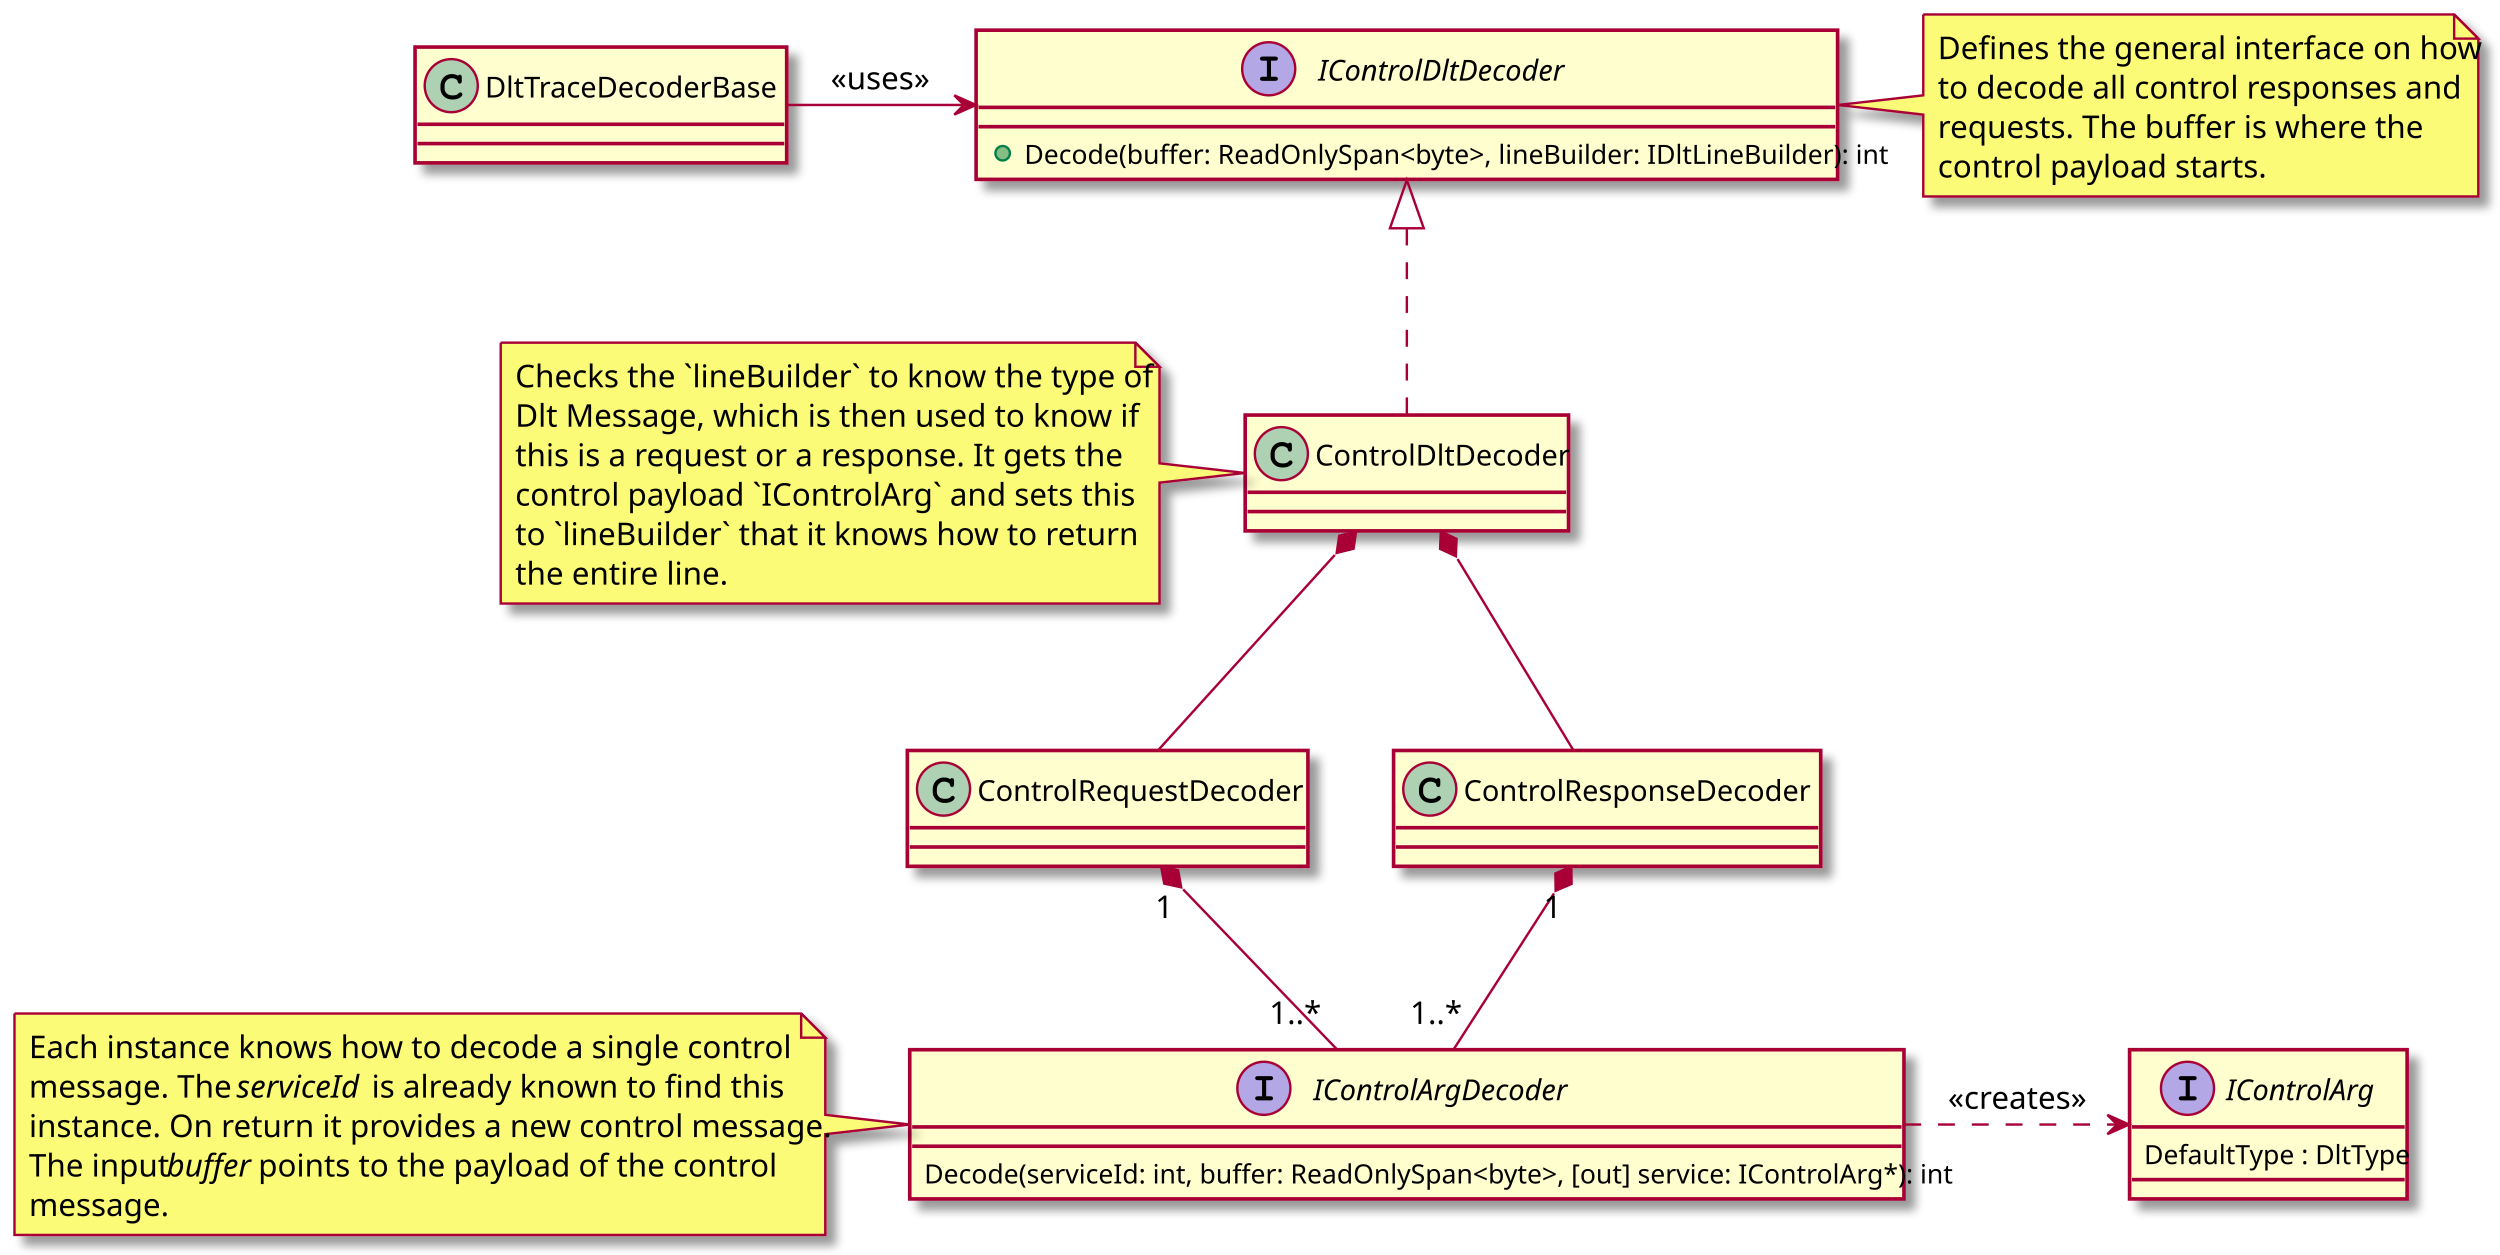
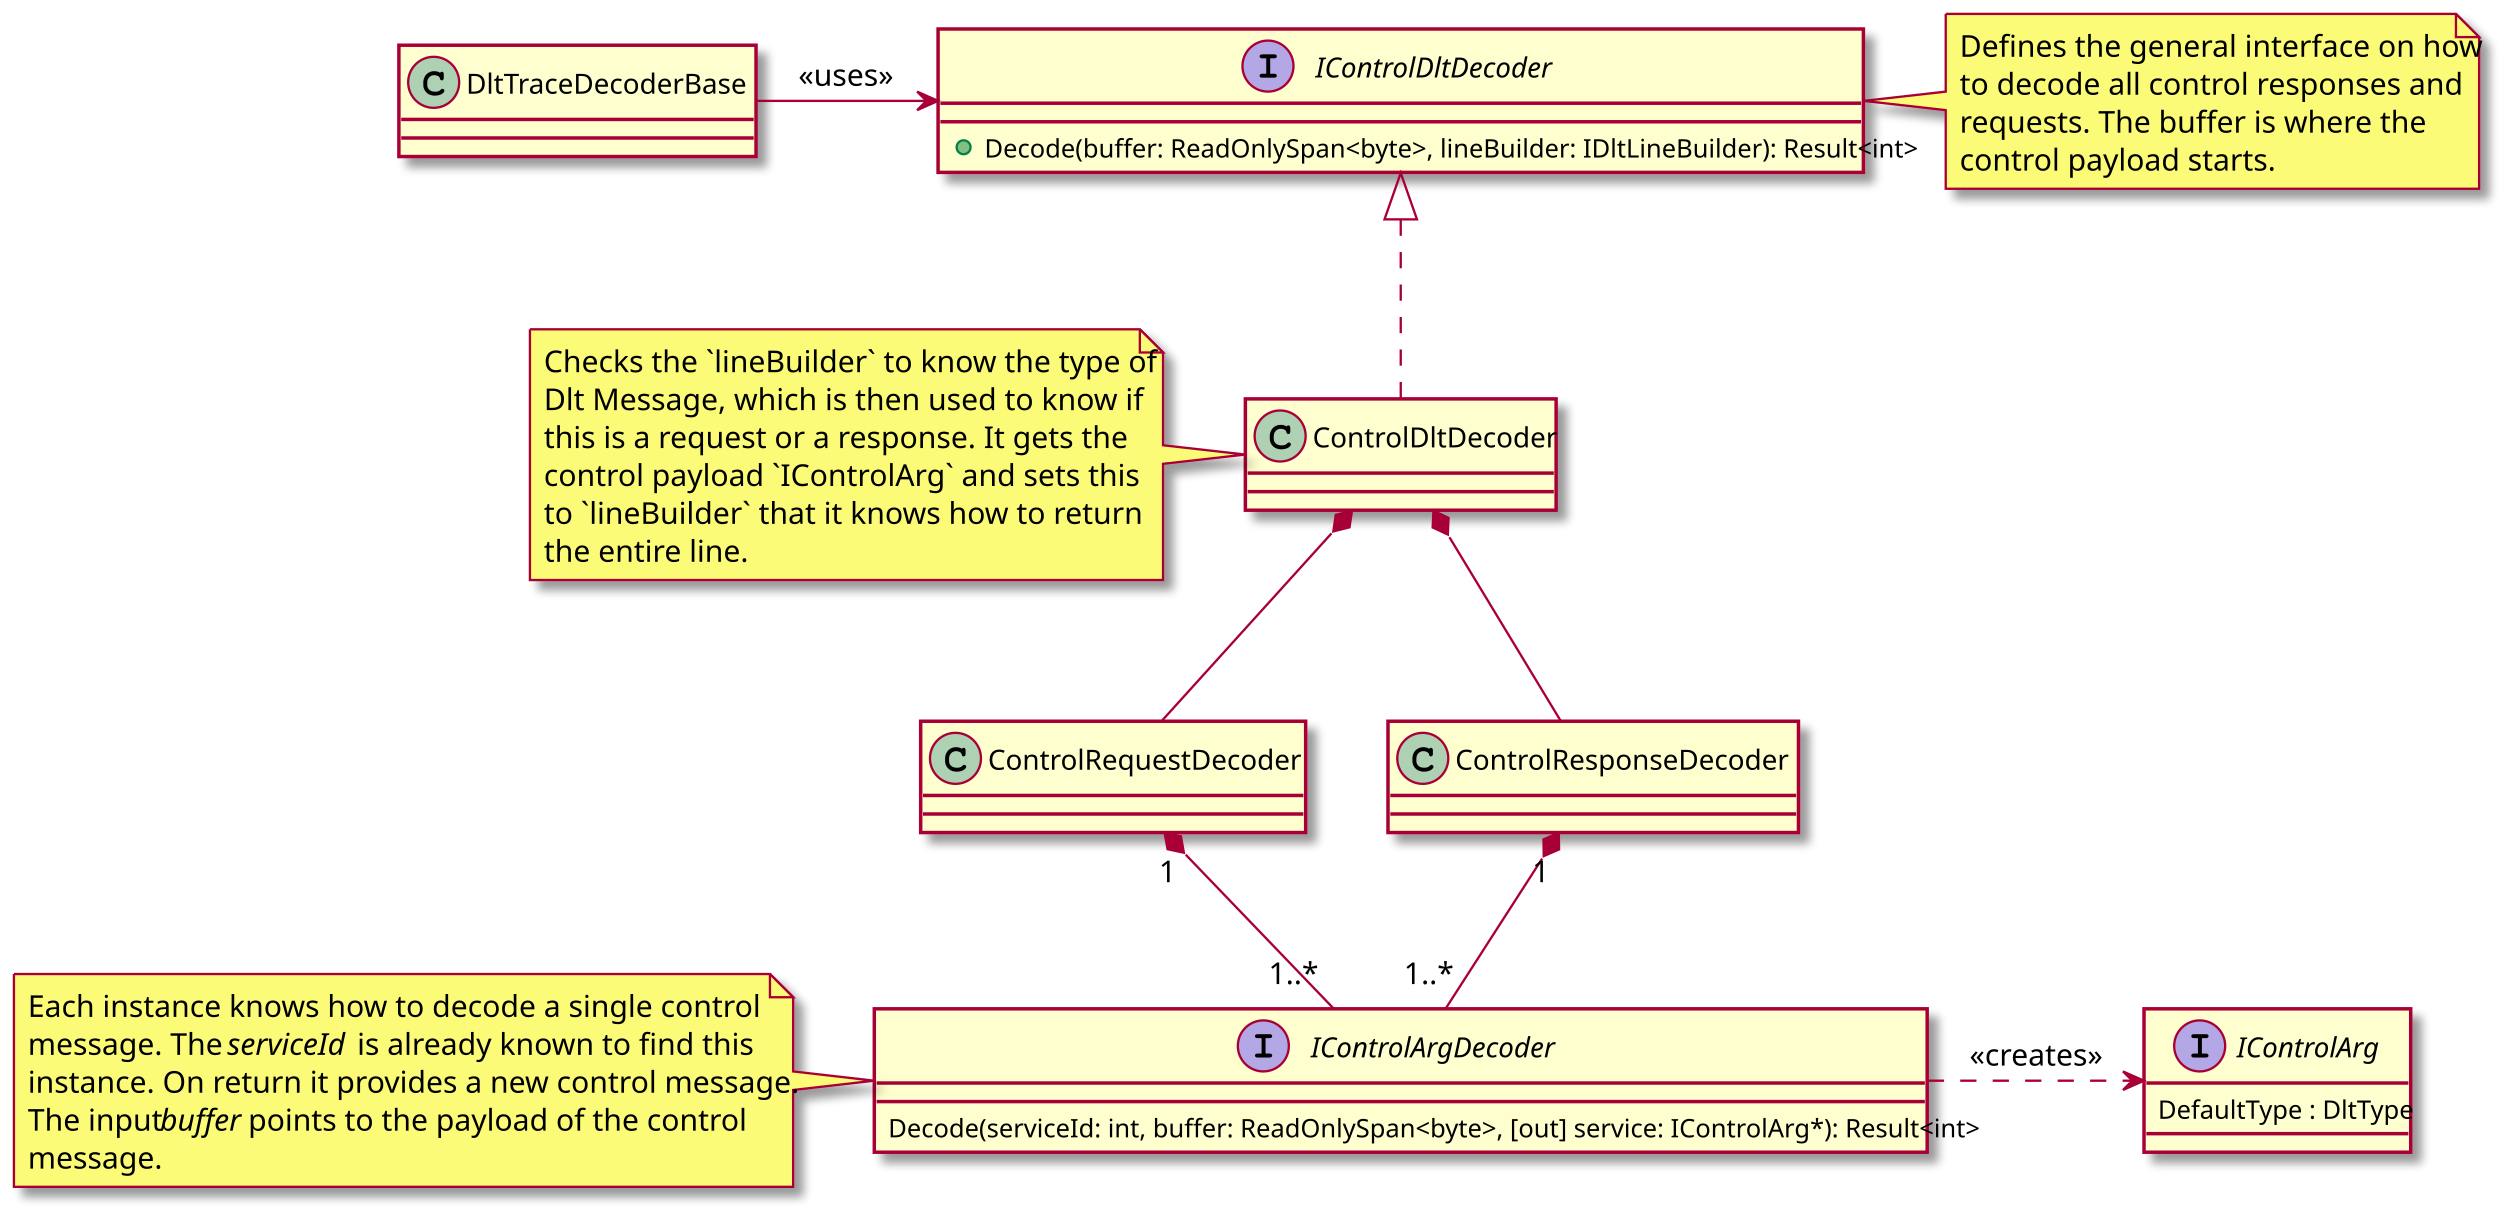
- <svg xmlns="http://www.w3.org/2000/svg" contentScriptType="application/ecmascript" contentStyleType="text/css" height="520px" preserveAspectRatio="none" style="width:1036px;height:520px;background:#FFFFFF;" version="1.1" viewBox="0 0 1036 520" width="1036px" zoomAndPan="magnify">
+ <svg xmlns="http://www.w3.org/2000/svg" contentScriptType="application/ecmascript" contentStyleType="text/css" height="520px" preserveAspectRatio="none" style="width:1078px;height:520px;background:#FFFFFF;" version="1.1" viewBox="0 0 1078 520" width="1078px" zoomAndPan="magnify">
  <defs>
-     <filter height="300%" id="f16hvcgu8twoab" width="300%" x="-1" y="-1">
+     <filter height="300%" id="fsw0zzxg7rhcj" width="300%" x="-1" y="-1">
      <feGaussianBlur result="blurOut" stdDeviation="2.0" />
      <feColorMatrix in="blurOut" result="blurOut2" type="matrix" values="0 0 0 0 0 0 0 0 0 0 0 0 0 0 0 0 0 0 .4 0" />
      <feOffset dx="4.0" dy="4.0" in="blurOut2" result="blurOut3" />
      <feBlend in="SourceGraphic" in2="blurOut3" mode="normal" />
    </filter>
  </defs>
  <g>
-     <rect codeLine="1" fill="#FEFECE" filter="url(#f16hvcgu8twoab)" height="61.836" id="IControlDltDecoder" style="stroke:#A80036;stroke-width:1.5;" width="357" x="404.5" y="12.5" />
-     <ellipse cx="525.75" cy="28.5" fill="#B4A7E5" rx="11" ry="11" style="stroke:#A80036;stroke-width:1.0;" />
-     <path d="M526.703,25.141 L526.703,31.797 L528.422,31.797 Q529.031,31.797 529.297,32.031 Q529.562,32.266 529.562,32.656 Q529.562,33.031 529.297,33.266 Q529.031,33.5 528.422,33.5 L523.281,33.5 Q522.672,33.5 522.406,33.266 Q522.141,33.031 522.141,32.641 Q522.141,32.266 522.406,32.031 Q522.672,31.797 523.281,31.797 L525,31.797 L525,25.141 L523.281,25.141 Q522.672,25.141 522.406,24.906 Q522.141,24.672 522.141,24.281 Q522.141,23.906 522.406,23.672 Q522.672,23.438 523.281,23.438 L528.422,23.438 Q529.031,23.438 529.297,23.672 Q529.562,23.906 529.562,24.281 Q529.562,24.672 529.297,24.906 Q529.031,25.141 528.422,25.141 L526.703,25.141 Z " fill="#000000" />
-     <text fill="#000000" font-family="sans-serif" font-size="12" font-style="italic" lengthAdjust="spacing" textLength="106" x="546.25" y="33.41">IControlDltDecoder</text>
-     <line style="stroke:#A80036;stroke-width:1.5;" x1="405.5" x2="760.5" y1="44.5" y2="44.5" />
-     <line style="stroke:#A80036;stroke-width:1.5;" x1="405.5" x2="760.5" y1="52.5" y2="52.5" />
+     <rect codeLine="1" fill="#FEFECE" filter="url(#fsw0zzxg7rhcj)" height="61.836" id="IControlDltDecoder" style="stroke:#A80036;stroke-width:1.5;" width="399" x="404.5" y="12.5" />
+     <ellipse cx="546.75" cy="28.5" fill="#B4A7E5" rx="11" ry="11" style="stroke:#A80036;stroke-width:1.0;" />
+     <path d="M547.703,25.141 L547.703,31.797 L549.422,31.797 Q550.031,31.797 550.297,32.031 Q550.562,32.266 550.562,32.656 Q550.562,33.031 550.297,33.266 Q550.031,33.5 549.422,33.5 L544.281,33.5 Q543.672,33.5 543.406,33.266 Q543.141,33.031 543.141,32.641 Q543.141,32.266 543.406,32.031 Q543.672,31.797 544.281,31.797 L546,31.797 L546,25.141 L544.281,25.141 Q543.672,25.141 543.406,24.906 Q543.141,24.672 543.141,24.281 Q543.141,23.906 543.406,23.672 Q543.672,23.438 544.281,23.438 L549.422,23.438 Q550.031,23.438 550.297,23.672 Q550.562,23.906 550.562,24.281 Q550.562,24.672 550.297,24.906 Q550.031,25.141 549.422,25.141 L547.703,25.141 Z " fill="#000000" />
+     <text fill="#000000" font-family="sans-serif" font-size="12" font-style="italic" lengthAdjust="spacing" textLength="106" x="567.25" y="33.41">IControlDltDecoder</text>
+     <line style="stroke:#A80036;stroke-width:1.5;" x1="405.5" x2="802.5" y1="44.5" y2="44.5" />
+     <line style="stroke:#A80036;stroke-width:1.5;" x1="405.5" x2="802.5" y1="52.5" y2="52.5" />
    <ellipse cx="415.5" cy="63.5" fill="#84BE84" rx="3" ry="3" style="stroke:#038048;stroke-width:1.0;" />
-     <text fill="#000000" font-family="sans-serif" font-size="11" lengthAdjust="spacing" textLength="331" x="424.5" y="67.919">Decode(buffer: ReadOnlySpan&lt;byte&gt;, lineBuilder: IDltLineBuilder): int</text>
-     <path d="M797,6 L797,39.5 L761.64,43.5 L797,47.5 L797,81.406 A0,0 0 0 0 797,81.406 L1027,81.406 A0,0 0 0 0 1027,81.406 L1027,16 L1017,6 L797,6 A0,0 0 0 0 797,6 " fill="#FBFB77" filter="url(#f16hvcgu8twoab)" style="stroke:#A80036;stroke-width:1.0;" />
-     <path d="M1017,6 L1017,16 L1027,16 L1017,6 " fill="#FBFB77" style="stroke:#A80036;stroke-width:1.0;" />
-     <text fill="#000000" font-family="sans-serif" font-size="13" lengthAdjust="spacing" textLength="209" x="803" y="24.495">Defines the general interface on how</text>
-     <text fill="#000000" font-family="sans-serif" font-size="13" lengthAdjust="spacing" textLength="206" x="803" y="40.847">to decode all control responses and</text>
-     <text fill="#000000" font-family="sans-serif" font-size="13" lengthAdjust="spacing" textLength="188" x="803" y="57.198">requests. The buffer is where the</text>
-     <text fill="#000000" font-family="sans-serif" font-size="13" lengthAdjust="spacing" textLength="129" x="803" y="73.55">control payload starts.</text>
-     <rect codeLine="11" fill="#FEFECE" filter="url(#f16hvcgu8twoab)" height="48" id="DltTraceDecoderBase" style="stroke:#A80036;stroke-width:1.5;" width="154" x="172" y="19.5" />
+     <text fill="#000000" font-family="sans-serif" font-size="11" lengthAdjust="spacing" textLength="373" x="424.5" y="67.919">Decode(buffer: ReadOnlySpan&lt;byte&gt;, lineBuilder: IDltLineBuilder): Result&lt;int&gt;</text>
+     <path d="M839,6 L839,39.5 L803.61,43.5 L839,47.5 L839,81.406 A0,0 0 0 0 839,81.406 L1069,81.406 A0,0 0 0 0 1069,81.406 L1069,16 L1059,6 L839,6 A0,0 0 0 0 839,6 " fill="#FBFB77" filter="url(#fsw0zzxg7rhcj)" style="stroke:#A80036;stroke-width:1.0;" />
+     <path d="M1059,6 L1059,16 L1069,16 L1059,6 " fill="#FBFB77" style="stroke:#A80036;stroke-width:1.0;" />
+     <text fill="#000000" font-family="sans-serif" font-size="13" lengthAdjust="spacing" textLength="209" x="845" y="24.495">Defines the general interface on how</text>
+     <text fill="#000000" font-family="sans-serif" font-size="13" lengthAdjust="spacing" textLength="206" x="845" y="40.847">to decode all control responses and</text>
+     <text fill="#000000" font-family="sans-serif" font-size="13" lengthAdjust="spacing" textLength="188" x="845" y="57.198">requests. The buffer is where the</text>
+     <text fill="#000000" font-family="sans-serif" font-size="13" lengthAdjust="spacing" textLength="129" x="845" y="73.55">control payload starts.</text>
+     <rect codeLine="11" fill="#FEFECE" filter="url(#fsw0zzxg7rhcj)" height="48" id="DltTraceDecoderBase" style="stroke:#A80036;stroke-width:1.5;" width="154" x="172" y="19.5" />
    <ellipse cx="187" cy="35.5" fill="#ADD1B2" rx="11" ry="11" style="stroke:#A80036;stroke-width:1.0;" />
    <path d="M189.766,31.375 Q189.922,31.156 190.109,31.047 Q190.297,30.938 190.516,30.938 Q190.891,30.938 191.125,31.195 Q191.359,31.453 191.359,32.062 L191.359,33.516 Q191.359,34.125 191.125,34.391 Q190.891,34.656 190.516,34.656 Q190.172,34.656 189.969,34.453 Q189.766,34.266 189.656,33.75 Q189.609,33.391 189.422,33.203 Q189.094,32.828 188.484,32.609 Q187.875,32.391 187.25,32.391 Q186.484,32.391 185.852,32.719 Q185.219,33.047 184.727,33.797 Q184.234,34.547 184.234,35.578 L184.234,36.672 Q184.234,37.906 185.125,38.727 Q186.016,39.547 187.609,39.547 Q188.547,39.547 189.203,39.297 Q189.594,39.141 190.016,38.703 Q190.281,38.438 190.43,38.359 Q190.578,38.281 190.781,38.281 Q191.109,38.281 191.367,38.539 Q191.625,38.797 191.625,39.141 Q191.625,39.484 191.281,39.891 Q190.781,40.469 189.984,40.797 Q188.906,41.25 187.609,41.25 Q186.094,41.25 184.891,40.625 Q183.906,40.125 183.219,39.055 Q182.531,37.984 182.531,36.703 L182.531,35.547 Q182.531,34.219 183.148,33.07 Q183.766,31.922 184.859,31.305 Q185.953,30.688 187.188,30.688 Q187.922,30.688 188.57,30.852 Q189.219,31.016 189.766,31.375 Z " fill="#000000" />
    <text fill="#000000" font-family="sans-serif" font-size="12" lengthAdjust="spacing" textLength="122" x="201" y="40.41">DltTraceDecoderBase</text>
    <line style="stroke:#A80036;stroke-width:1.5;" x1="173" x2="325" y1="51.5" y2="51.5" />
    <line style="stroke:#A80036;stroke-width:1.5;" x1="173" x2="325" y1="59.5" y2="59.5" />
-     <rect codeLine="12" fill="#FEFECE" filter="url(#f16hvcgu8twoab)" height="48" id="ControlDltDecoder" style="stroke:#A80036;stroke-width:1.5;" width="134" x="516" y="172" />
-     <ellipse cx="531" cy="188" fill="#ADD1B2" rx="11" ry="11" style="stroke:#A80036;stroke-width:1.0;" />
-     <path d="M533.766,183.875 Q533.922,183.656 534.109,183.547 Q534.297,183.438 534.516,183.438 Q534.891,183.438 535.125,183.695 Q535.359,183.953 535.359,184.562 L535.359,186.016 Q535.359,186.625 535.125,186.891 Q534.891,187.156 534.516,187.156 Q534.172,187.156 533.969,186.953 Q533.766,186.766 533.656,186.25 Q533.609,185.891 533.422,185.703 Q533.094,185.328 532.484,185.109 Q531.875,184.891 531.25,184.891 Q530.484,184.891 529.852,185.219 Q529.219,185.547 528.727,186.297 Q528.234,187.047 528.234,188.078 L528.234,189.172 Q528.234,190.406 529.125,191.227 Q530.016,192.047 531.609,192.047 Q532.547,192.047 533.203,191.797 Q533.594,191.641 534.016,191.203 Q534.281,190.938 534.43,190.859 Q534.578,190.781 534.781,190.781 Q535.109,190.781 535.367,191.039 Q535.625,191.297 535.625,191.641 Q535.625,191.984 535.281,192.391 Q534.781,192.969 533.984,193.297 Q532.906,193.75 531.609,193.75 Q530.094,193.75 528.891,193.125 Q527.906,192.625 527.219,191.555 Q526.531,190.484 526.531,189.203 L526.531,188.047 Q526.531,186.719 527.148,185.57 Q527.766,184.422 528.859,183.805 Q529.953,183.188 531.188,183.188 Q531.922,183.188 532.57,183.352 Q533.219,183.516 533.766,183.875 Z " fill="#000000" />
-     <text fill="#000000" font-family="sans-serif" font-size="12" lengthAdjust="spacing" textLength="102" x="545" y="192.91">ControlDltDecoder</text>
-     <line style="stroke:#A80036;stroke-width:1.5;" x1="517" x2="649" y1="204" y2="204" />
-     <line style="stroke:#A80036;stroke-width:1.5;" x1="517" x2="649" y1="212" y2="212" />
-     <path d="M207.5,142 L207.5,250.109 A0,0 0 0 0 207.5,250.109 L480.5,250.109 A0,0 0 0 0 480.5,250.109 L480.5,200 L515.91,196 L480.5,192 L480.5,152 L470.5,142 L207.5,142 A0,0 0 0 0 207.5,142 " fill="#FBFB77" filter="url(#f16hvcgu8twoab)" style="stroke:#A80036;stroke-width:1.0;" />
-     <path d="M470.5,142 L470.5,152 L480.5,152 L470.5,142 " fill="#FBFB77" style="stroke:#A80036;stroke-width:1.0;" />
-     <text fill="#000000" font-family="sans-serif" font-size="13" lengthAdjust="spacing" textLength="252" x="213.5" y="160.495">Checks the `lineBuilder` to know the type of</text>
-     <text fill="#000000" font-family="sans-serif" font-size="13" lengthAdjust="spacing" textLength="248" x="213.5" y="176.847">Dlt Message, which is then used to know if</text>
-     <text fill="#000000" font-family="sans-serif" font-size="13" lengthAdjust="spacing" textLength="242" x="213.5" y="193.198">this is a request or a response. It gets the</text>
-     <text fill="#000000" font-family="sans-serif" font-size="13" lengthAdjust="spacing" textLength="243" x="213.5" y="209.55">control payload `IControlArg` and sets this</text>
-     <text fill="#000000" font-family="sans-serif" font-size="13" lengthAdjust="spacing" textLength="240" x="213.5" y="225.901">to `lineBuilder` that it knows how to return</text>
-     <text fill="#000000" font-family="sans-serif" font-size="13" lengthAdjust="spacing" textLength="82" x="213.5" y="242.253">the entire line.</text>
-     <rect codeLine="25" fill="#FEFECE" filter="url(#f16hvcgu8twoab)" height="61.836" id="IControlArg" style="stroke:#A80036;stroke-width:1.5;" width="115" x="882.5" y="435" />
-     <ellipse cx="906.5" cy="451" fill="#B4A7E5" rx="11" ry="11" style="stroke:#A80036;stroke-width:1.0;" />
-     <path d="M907.453,447.641 L907.453,454.297 L909.172,454.297 Q909.781,454.297 910.047,454.531 Q910.312,454.766 910.312,455.156 Q910.312,455.531 910.047,455.766 Q909.781,456 909.172,456 L904.031,456 Q903.422,456 903.156,455.766 Q902.891,455.531 902.891,455.141 Q902.891,454.766 903.156,454.531 Q903.422,454.297 904.031,454.297 L905.75,454.297 L905.75,447.641 L904.031,447.641 Q903.422,447.641 903.156,447.406 Q902.891,447.172 902.891,446.781 Q902.891,446.406 903.156,446.172 Q903.422,445.938 904.031,445.938 L909.172,445.938 Q909.781,445.938 910.047,446.172 Q910.312,446.406 910.312,446.781 Q910.312,447.172 910.047,447.406 Q909.781,447.641 909.172,447.641 L907.453,447.641 Z " fill="#000000" />
-     <text fill="#000000" font-family="sans-serif" font-size="12" font-style="italic" lengthAdjust="spacing" textLength="63" x="922.5" y="455.91">IControlArg</text>
-     <line style="stroke:#A80036;stroke-width:1.5;" x1="883.5" x2="996.5" y1="467" y2="467" />
-     <text fill="#000000" font-family="sans-serif" font-size="11" lengthAdjust="spacing" textLength="103" x="888.5" y="482.419">DefaultType : DltType</text>
-     <line style="stroke:#A80036;stroke-width:1.5;" x1="883.5" x2="996.5" y1="488.836" y2="488.836" />
-     <rect codeLine="29" fill="#FEFECE" filter="url(#f16hvcgu8twoab)" height="61.836" id="IControlArgDecoder" style="stroke:#A80036;stroke-width:1.5;" width="412" x="377" y="435" />
-     <ellipse cx="523.75" cy="451" fill="#B4A7E5" rx="11" ry="11" style="stroke:#A80036;stroke-width:1.0;" />
-     <path d="M524.703,447.641 L524.703,454.297 L526.422,454.297 Q527.031,454.297 527.297,454.531 Q527.562,454.766 527.562,455.156 Q527.562,455.531 527.297,455.766 Q527.031,456 526.422,456 L521.281,456 Q520.672,456 520.406,455.766 Q520.141,455.531 520.141,455.141 Q520.141,454.766 520.406,454.531 Q520.672,454.297 521.281,454.297 L523,454.297 L523,447.641 L521.281,447.641 Q520.672,447.641 520.406,447.406 Q520.141,447.172 520.141,446.781 Q520.141,446.406 520.406,446.172 Q520.672,445.938 521.281,445.938 L526.422,445.938 Q527.031,445.938 527.297,446.172 Q527.562,446.406 527.562,446.781 Q527.562,447.172 527.297,447.406 Q527.031,447.641 526.422,447.641 L524.703,447.641 Z " fill="#000000" />
-     <text fill="#000000" font-family="sans-serif" font-size="12" font-style="italic" lengthAdjust="spacing" textLength="110" x="544.25" y="455.91">IControlArgDecoder</text>
-     <line style="stroke:#A80036;stroke-width:1.5;" x1="378" x2="788" y1="467" y2="467" />
-     <line style="stroke:#A80036;stroke-width:1.5;" x1="378" x2="788" y1="475" y2="475" />
-     <text fill="#000000" font-family="sans-serif" font-size="11" lengthAdjust="spacing" textLength="400" x="383" y="490.419">Decode(serviceId: int, buffer: ReadOnlySpan&lt;byte&gt;, [out] service: IControlArg*): int</text>
-     <path d="M6,420 L6,511.758 A0,0 0 0 0 6,511.758 L342,511.758 A0,0 0 0 0 342,511.758 L342,470 L376.96,466 L342,462 L342,430 L332,420 L6,420 A0,0 0 0 0 6,420 " fill="#FBFB77" filter="url(#f16hvcgu8twoab)" style="stroke:#A80036;stroke-width:1.0;" />
+     <rect codeLine="12" fill="#FEFECE" filter="url(#fsw0zzxg7rhcj)" height="48" id="ControlDltDecoder" style="stroke:#A80036;stroke-width:1.5;" width="134" x="537" y="172" />
+     <ellipse cx="552" cy="188" fill="#ADD1B2" rx="11" ry="11" style="stroke:#A80036;stroke-width:1.0;" />
+     <path d="M554.766,183.875 Q554.922,183.656 555.109,183.547 Q555.297,183.438 555.516,183.438 Q555.891,183.438 556.125,183.695 Q556.359,183.953 556.359,184.562 L556.359,186.016 Q556.359,186.625 556.125,186.891 Q555.891,187.156 555.516,187.156 Q555.172,187.156 554.969,186.953 Q554.766,186.766 554.656,186.25 Q554.609,185.891 554.422,185.703 Q554.094,185.328 553.484,185.109 Q552.875,184.891 552.25,184.891 Q551.484,184.891 550.852,185.219 Q550.219,185.547 549.727,186.297 Q549.234,187.047 549.234,188.078 L549.234,189.172 Q549.234,190.406 550.125,191.227 Q551.016,192.047 552.609,192.047 Q553.547,192.047 554.203,191.797 Q554.594,191.641 555.016,191.203 Q555.281,190.938 555.43,190.859 Q555.578,190.781 555.781,190.781 Q556.109,190.781 556.367,191.039 Q556.625,191.297 556.625,191.641 Q556.625,191.984 556.281,192.391 Q555.781,192.969 554.984,193.297 Q553.906,193.75 552.609,193.75 Q551.094,193.75 549.891,193.125 Q548.906,192.625 548.219,191.555 Q547.531,190.484 547.531,189.203 L547.531,188.047 Q547.531,186.719 548.148,185.57 Q548.766,184.422 549.859,183.805 Q550.953,183.188 552.188,183.188 Q552.922,183.188 553.57,183.352 Q554.219,183.516 554.766,183.875 Z " fill="#000000" />
+     <text fill="#000000" font-family="sans-serif" font-size="12" lengthAdjust="spacing" textLength="102" x="566" y="192.91">ControlDltDecoder</text>
+     <line style="stroke:#A80036;stroke-width:1.5;" x1="538" x2="670" y1="204" y2="204" />
+     <line style="stroke:#A80036;stroke-width:1.5;" x1="538" x2="670" y1="212" y2="212" />
+     <path d="M228.5,142 L228.5,250.109 A0,0 0 0 0 228.5,250.109 L501.5,250.109 A0,0 0 0 0 501.5,250.109 L501.5,200 L536.91,196 L501.5,192 L501.5,152 L491.5,142 L228.5,142 A0,0 0 0 0 228.5,142 " fill="#FBFB77" filter="url(#fsw0zzxg7rhcj)" style="stroke:#A80036;stroke-width:1.0;" />
+     <path d="M491.5,142 L491.5,152 L501.5,152 L491.5,142 " fill="#FBFB77" style="stroke:#A80036;stroke-width:1.0;" />
+     <text fill="#000000" font-family="sans-serif" font-size="13" lengthAdjust="spacing" textLength="252" x="234.5" y="160.495">Checks the `lineBuilder` to know the type of</text>
+     <text fill="#000000" font-family="sans-serif" font-size="13" lengthAdjust="spacing" textLength="248" x="234.5" y="176.847">Dlt Message, which is then used to know if</text>
+     <text fill="#000000" font-family="sans-serif" font-size="13" lengthAdjust="spacing" textLength="242" x="234.5" y="193.198">this is a request or a response. It gets the</text>
+     <text fill="#000000" font-family="sans-serif" font-size="13" lengthAdjust="spacing" textLength="243" x="234.5" y="209.55">control payload `IControlArg` and sets this</text>
+     <text fill="#000000" font-family="sans-serif" font-size="13" lengthAdjust="spacing" textLength="240" x="234.5" y="225.901">to `lineBuilder` that it knows how to return</text>
+     <text fill="#000000" font-family="sans-serif" font-size="13" lengthAdjust="spacing" textLength="82" x="234.5" y="242.253">the entire line.</text>
+     <rect codeLine="25" fill="#FEFECE" filter="url(#fsw0zzxg7rhcj)" height="61.836" id="IControlArg" style="stroke:#A80036;stroke-width:1.5;" width="115" x="924.5" y="435" />
+     <ellipse cx="948.5" cy="451" fill="#B4A7E5" rx="11" ry="11" style="stroke:#A80036;stroke-width:1.0;" />
+     <path d="M949.453,447.641 L949.453,454.297 L951.172,454.297 Q951.781,454.297 952.047,454.531 Q952.312,454.766 952.312,455.156 Q952.312,455.531 952.047,455.766 Q951.781,456 951.172,456 L946.031,456 Q945.422,456 945.156,455.766 Q944.891,455.531 944.891,455.141 Q944.891,454.766 945.156,454.531 Q945.422,454.297 946.031,454.297 L947.75,454.297 L947.75,447.641 L946.031,447.641 Q945.422,447.641 945.156,447.406 Q944.891,447.172 944.891,446.781 Q944.891,446.406 945.156,446.172 Q945.422,445.938 946.031,445.938 L951.172,445.938 Q951.781,445.938 952.047,446.172 Q952.312,446.406 952.312,446.781 Q952.312,447.172 952.047,447.406 Q951.781,447.641 951.172,447.641 L949.453,447.641 Z " fill="#000000" />
+     <text fill="#000000" font-family="sans-serif" font-size="12" font-style="italic" lengthAdjust="spacing" textLength="63" x="964.5" y="455.91">IControlArg</text>
+     <line style="stroke:#A80036;stroke-width:1.5;" x1="925.5" x2="1038.5" y1="467" y2="467" />
+     <text fill="#000000" font-family="sans-serif" font-size="11" lengthAdjust="spacing" textLength="103" x="930.5" y="482.419">DefaultType : DltType</text>
+     <line style="stroke:#A80036;stroke-width:1.5;" x1="925.5" x2="1038.5" y1="488.836" y2="488.836" />
+     <rect codeLine="29" fill="#FEFECE" filter="url(#fsw0zzxg7rhcj)" height="61.836" id="IControlArgDecoder" style="stroke:#A80036;stroke-width:1.5;" width="454" x="377" y="435" />
+     <ellipse cx="544.75" cy="451" fill="#B4A7E5" rx="11" ry="11" style="stroke:#A80036;stroke-width:1.0;" />
+     <path d="M545.703,447.641 L545.703,454.297 L547.422,454.297 Q548.031,454.297 548.297,454.531 Q548.562,454.766 548.562,455.156 Q548.562,455.531 548.297,455.766 Q548.031,456 547.422,456 L542.281,456 Q541.672,456 541.406,455.766 Q541.141,455.531 541.141,455.141 Q541.141,454.766 541.406,454.531 Q541.672,454.297 542.281,454.297 L544,454.297 L544,447.641 L542.281,447.641 Q541.672,447.641 541.406,447.406 Q541.141,447.172 541.141,446.781 Q541.141,446.406 541.406,446.172 Q541.672,445.938 542.281,445.938 L547.422,445.938 Q548.031,445.938 548.297,446.172 Q548.562,446.406 548.562,446.781 Q548.562,447.172 548.297,447.406 Q548.031,447.641 547.422,447.641 L545.703,447.641 Z " fill="#000000" />
+     <text fill="#000000" font-family="sans-serif" font-size="12" font-style="italic" lengthAdjust="spacing" textLength="110" x="565.25" y="455.91">IControlArgDecoder</text>
+     <line style="stroke:#A80036;stroke-width:1.5;" x1="378" x2="830" y1="467" y2="467" />
+     <line style="stroke:#A80036;stroke-width:1.5;" x1="378" x2="830" y1="475" y2="475" />
+     <text fill="#000000" font-family="sans-serif" font-size="11" lengthAdjust="spacing" textLength="442" x="383" y="490.419">Decode(serviceId: int, buffer: ReadOnlySpan&lt;byte&gt;, [out] service: IControlArg*): Result&lt;int&gt;</text>
+     <path d="M6,420 L6,511.758 A0,0 0 0 0 6,511.758 L342,511.758 A0,0 0 0 0 342,511.758 L342,470 L376.88,466 L342,462 L342,430 L332,420 L6,420 A0,0 0 0 0 6,420 " fill="#FBFB77" filter="url(#fsw0zzxg7rhcj)" style="stroke:#A80036;stroke-width:1.0;" />
    <path d="M332,420 L332,430 L342,430 L332,420 " fill="#FBFB77" style="stroke:#A80036;stroke-width:1.0;" />
    <text fill="#000000" font-family="sans-serif" font-size="13" lengthAdjust="spacing" textLength="304" x="12" y="438.495">Each instance knows how to decode a single control</text>
    <text fill="#000000" font-family="sans-serif" font-size="13" lengthAdjust="spacing" textLength="82" x="12" y="454.847">message. The</text>
    <text fill="#000000" font-family="sans-serif" font-size="13" font-style="italic" lengthAdjust="spacing" textLength="52" x="98" y="454.847">serviceId</text>
    <text fill="#000000" font-family="sans-serif" font-size="13" lengthAdjust="spacing" textLength="161" x="154" y="454.847">is already known to find this</text>
    <text fill="#000000" font-family="sans-serif" font-size="13" lengthAdjust="spacing" textLength="315" x="12" y="471.198">instance. On return it provides a new control message.</text>
    <text fill="#000000" font-family="sans-serif" font-size="13" lengthAdjust="spacing" textLength="53" x="12" y="487.55">The input</text>
    <text fill="#000000" font-family="sans-serif" font-size="13" font-style="italic" lengthAdjust="spacing" textLength="34" x="69" y="487.55">buffer</text>
    <text fill="#000000" font-family="sans-serif" font-size="13" lengthAdjust="spacing" textLength="200" x="107" y="487.55">points to the payload of the control</text>
    <text fill="#000000" font-family="sans-serif" font-size="13" lengthAdjust="spacing" textLength="57" x="12" y="503.901">message.</text>
-     <rect codeLine="40" fill="#FEFECE" filter="url(#f16hvcgu8twoab)" height="48" id="ControlRequestDecoder" style="stroke:#A80036;stroke-width:1.5;" width="166" x="376" y="311" />
-     <ellipse cx="391" cy="327" fill="#ADD1B2" rx="11" ry="11" style="stroke:#A80036;stroke-width:1.0;" />
-     <path d="M393.766,322.875 Q393.922,322.656 394.109,322.547 Q394.297,322.438 394.516,322.438 Q394.891,322.438 395.125,322.695 Q395.359,322.953 395.359,323.562 L395.359,325.016 Q395.359,325.625 395.125,325.891 Q394.891,326.156 394.516,326.156 Q394.172,326.156 393.969,325.953 Q393.766,325.766 393.656,325.25 Q393.609,324.891 393.422,324.703 Q393.094,324.328 392.484,324.109 Q391.875,323.891 391.25,323.891 Q390.484,323.891 389.852,324.219 Q389.219,324.547 388.727,325.297 Q388.234,326.047 388.234,327.078 L388.234,328.172 Q388.234,329.406 389.125,330.227 Q390.016,331.047 391.609,331.047 Q392.547,331.047 393.203,330.797 Q393.594,330.641 394.016,330.203 Q394.281,329.938 394.43,329.859 Q394.578,329.781 394.781,329.781 Q395.109,329.781 395.367,330.039 Q395.625,330.297 395.625,330.641 Q395.625,330.984 395.281,331.391 Q394.781,331.969 393.984,332.297 Q392.906,332.75 391.609,332.75 Q390.094,332.75 388.891,332.125 Q387.906,331.625 387.219,330.555 Q386.531,329.484 386.531,328.203 L386.531,327.047 Q386.531,325.719 387.148,324.57 Q387.766,323.422 388.859,322.805 Q389.953,322.188 391.188,322.188 Q391.922,322.188 392.57,322.352 Q393.219,322.516 393.766,322.875 Z " fill="#000000" />
-     <text fill="#000000" font-family="sans-serif" font-size="12" lengthAdjust="spacing" textLength="134" x="405" y="331.91">ControlRequestDecoder</text>
-     <line style="stroke:#A80036;stroke-width:1.5;" x1="377" x2="541" y1="343" y2="343" />
-     <line style="stroke:#A80036;stroke-width:1.5;" x1="377" x2="541" y1="351" y2="351" />
-     <rect codeLine="41" fill="#FEFECE" filter="url(#f16hvcgu8twoab)" height="48" id="ControlResponseDecoder" style="stroke:#A80036;stroke-width:1.5;" width="177" x="577.5" y="311" />
-     <ellipse cx="592.5" cy="327" fill="#ADD1B2" rx="11" ry="11" style="stroke:#A80036;stroke-width:1.0;" />
-     <path d="M595.266,322.875 Q595.422,322.656 595.609,322.547 Q595.797,322.438 596.016,322.438 Q596.391,322.438 596.625,322.695 Q596.859,322.953 596.859,323.562 L596.859,325.016 Q596.859,325.625 596.625,325.891 Q596.391,326.156 596.016,326.156 Q595.672,326.156 595.469,325.953 Q595.266,325.766 595.156,325.25 Q595.109,324.891 594.922,324.703 Q594.594,324.328 593.984,324.109 Q593.375,323.891 592.75,323.891 Q591.984,323.891 591.352,324.219 Q590.719,324.547 590.227,325.297 Q589.734,326.047 589.734,327.078 L589.734,328.172 Q589.734,329.406 590.625,330.227 Q591.516,331.047 593.109,331.047 Q594.047,331.047 594.703,330.797 Q595.094,330.641 595.516,330.203 Q595.781,329.938 595.93,329.859 Q596.078,329.781 596.281,329.781 Q596.609,329.781 596.867,330.039 Q597.125,330.297 597.125,330.641 Q597.125,330.984 596.781,331.391 Q596.281,331.969 595.484,332.297 Q594.406,332.75 593.109,332.75 Q591.594,332.75 590.391,332.125 Q589.406,331.625 588.719,330.555 Q588.031,329.484 588.031,328.203 L588.031,327.047 Q588.031,325.719 588.648,324.57 Q589.266,323.422 590.359,322.805 Q591.453,322.188 592.688,322.188 Q593.422,322.188 594.07,322.352 Q594.719,322.516 595.266,322.875 Z " fill="#000000" />
-     <text fill="#000000" font-family="sans-serif" font-size="12" lengthAdjust="spacing" textLength="145" x="606.5" y="331.91">ControlResponseDecoder</text>
-     <line style="stroke:#A80036;stroke-width:1.5;" x1="578.5" x2="753.5" y1="343" y2="343" />
-     <line style="stroke:#A80036;stroke-width:1.5;" x1="578.5" x2="753.5" y1="351" y2="351" />
-     <path codeLine="22" d="M326.05,43.5 C348.26,43.5 373.5,43.5 399.28,43.5 " fill="none" id="DltTraceDecoderBase-to-IControlDltDecoder" style="stroke:#A80036;stroke-width:1.0;" />
-     <polygon fill="#A80036" points="404.44,43.5,395.44,39.5,399.44,43.5,395.44,47.5,404.44,43.5" style="stroke:#A80036;stroke-width:1.0;" />
+     <rect codeLine="40" fill="#FEFECE" filter="url(#fsw0zzxg7rhcj)" height="48" id="ControlRequestDecoder" style="stroke:#A80036;stroke-width:1.5;" width="166" x="397" y="311" />
+     <ellipse cx="412" cy="327" fill="#ADD1B2" rx="11" ry="11" style="stroke:#A80036;stroke-width:1.0;" />
+     <path d="M414.766,322.875 Q414.922,322.656 415.109,322.547 Q415.297,322.438 415.516,322.438 Q415.891,322.438 416.125,322.695 Q416.359,322.953 416.359,323.562 L416.359,325.016 Q416.359,325.625 416.125,325.891 Q415.891,326.156 415.516,326.156 Q415.172,326.156 414.969,325.953 Q414.766,325.766 414.656,325.25 Q414.609,324.891 414.422,324.703 Q414.094,324.328 413.484,324.109 Q412.875,323.891 412.25,323.891 Q411.484,323.891 410.852,324.219 Q410.219,324.547 409.727,325.297 Q409.234,326.047 409.234,327.078 L409.234,328.172 Q409.234,329.406 410.125,330.227 Q411.016,331.047 412.609,331.047 Q413.547,331.047 414.203,330.797 Q414.594,330.641 415.016,330.203 Q415.281,329.938 415.43,329.859 Q415.578,329.781 415.781,329.781 Q416.109,329.781 416.367,330.039 Q416.625,330.297 416.625,330.641 Q416.625,330.984 416.281,331.391 Q415.781,331.969 414.984,332.297 Q413.906,332.75 412.609,332.75 Q411.094,332.75 409.891,332.125 Q408.906,331.625 408.219,330.555 Q407.531,329.484 407.531,328.203 L407.531,327.047 Q407.531,325.719 408.148,324.57 Q408.766,323.422 409.859,322.805 Q410.953,322.188 412.188,322.188 Q412.922,322.188 413.57,322.352 Q414.219,322.516 414.766,322.875 Z " fill="#000000" />
+     <text fill="#000000" font-family="sans-serif" font-size="12" lengthAdjust="spacing" textLength="134" x="426" y="331.91">ControlRequestDecoder</text>
+     <line style="stroke:#A80036;stroke-width:1.5;" x1="398" x2="562" y1="343" y2="343" />
+     <line style="stroke:#A80036;stroke-width:1.5;" x1="398" x2="562" y1="351" y2="351" />
+     <rect codeLine="41" fill="#FEFECE" filter="url(#fsw0zzxg7rhcj)" height="48" id="ControlResponseDecoder" style="stroke:#A80036;stroke-width:1.5;" width="177" x="598.5" y="311" />
+     <ellipse cx="613.5" cy="327" fill="#ADD1B2" rx="11" ry="11" style="stroke:#A80036;stroke-width:1.0;" />
+     <path d="M616.266,322.875 Q616.422,322.656 616.609,322.547 Q616.797,322.438 617.016,322.438 Q617.391,322.438 617.625,322.695 Q617.859,322.953 617.859,323.562 L617.859,325.016 Q617.859,325.625 617.625,325.891 Q617.391,326.156 617.016,326.156 Q616.672,326.156 616.469,325.953 Q616.266,325.766 616.156,325.25 Q616.109,324.891 615.922,324.703 Q615.594,324.328 614.984,324.109 Q614.375,323.891 613.75,323.891 Q612.984,323.891 612.352,324.219 Q611.719,324.547 611.227,325.297 Q610.734,326.047 610.734,327.078 L610.734,328.172 Q610.734,329.406 611.625,330.227 Q612.516,331.047 614.109,331.047 Q615.047,331.047 615.703,330.797 Q616.094,330.641 616.516,330.203 Q616.781,329.938 616.93,329.859 Q617.078,329.781 617.281,329.781 Q617.609,329.781 617.867,330.039 Q618.125,330.297 618.125,330.641 Q618.125,330.984 617.781,331.391 Q617.281,331.969 616.484,332.297 Q615.406,332.75 614.109,332.75 Q612.594,332.75 611.391,332.125 Q610.406,331.625 609.719,330.555 Q609.031,329.484 609.031,328.203 L609.031,327.047 Q609.031,325.719 609.648,324.57 Q610.266,323.422 611.359,322.805 Q612.453,322.188 613.688,322.188 Q614.422,322.188 615.07,322.352 Q615.719,322.516 616.266,322.875 Z " fill="#000000" />
+     <text fill="#000000" font-family="sans-serif" font-size="12" lengthAdjust="spacing" textLength="145" x="627.5" y="331.91">ControlResponseDecoder</text>
+     <line style="stroke:#A80036;stroke-width:1.5;" x1="599.5" x2="774.5" y1="343" y2="343" />
+     <line style="stroke:#A80036;stroke-width:1.5;" x1="599.5" x2="774.5" y1="351" y2="351" />
+     <path codeLine="22" d="M326.03,43.5 C348.11,43.5 373.28,43.5 399.26,43.5 " fill="none" id="DltTraceDecoderBase-to-IControlDltDecoder" style="stroke:#A80036;stroke-width:1.0;" />
+     <polygon fill="#A80036" points="404.46,43.5,395.46,39.5,399.46,43.5,395.46,47.5,404.46,43.5" style="stroke:#A80036;stroke-width:1.0;" />
    <text fill="#000000" font-family="sans-serif" font-size="13" lengthAdjust="spacing" textLength="42" x="344.25" y="36.995">«uses»</text>
-     <path codeLine="23" d="M583,94.68 C583,120.75 583,151.36 583,171.85 " fill="none" id="IControlDltDecoder-backto-ControlDltDecoder" style="stroke:#A80036;stroke-width:1.0;stroke-dasharray:7.0,7.0;" />
-     <polygon fill="none" points="576,94.59,583,74.59,590,94.59,576,94.59" style="stroke:#A80036;stroke-width:1.0;" />
-     <path codeLine="43" d="M490.29,368.55 C509.86,388.91 534.9,414.96 554.02,434.85 " fill="none" id="ControlRequestDecoder-backto-IControlArgDecoder" style="stroke:#A80036;stroke-width:1.0;" />
-     <polygon fill="#A80036" points="481.17,359.06,482.447,366.157,489.489,367.709,488.212,360.611,481.17,359.06" style="stroke:#A80036;stroke-width:1.0;" />
-     <text fill="#000000" font-family="sans-serif" font-size="13" lengthAdjust="spacing" textLength="7" x="478.721" y="380.413">1</text>
-     <text fill="#000000" font-family="sans-serif" font-size="13" lengthAdjust="spacing" textLength="20" x="525.98" y="424.324">1..*</text>
-     <path codeLine="44" d="M643.98,370.23 C631.04,390.33 614.85,415.5 602.4,434.85 " fill="none" id="ControlResponseDecoder-backto-IControlArgDecoder" style="stroke:#A80036;stroke-width:1.0;" />
-     <polygon fill="#A80036" points="651.16,359.06,644.548,361.937,644.66,369.147,651.272,366.27,651.16,359.06" style="stroke:#A80036;stroke-width:1.0;" />
-     <text fill="#000000" font-family="sans-serif" font-size="13" lengthAdjust="spacing" textLength="7" x="639.69" y="380.413">1</text>
-     <text fill="#000000" font-family="sans-serif" font-size="13" lengthAdjust="spacing" textLength="20" x="584.339" y="424.324">1..*</text>
-     <path codeLine="46" d="M553.14,229.99 C530.6,254.9 500.21,288.46 480.14,310.65 " fill="none" id="ControlDltDecoder-backto-ControlRequestDecoder" style="stroke:#A80036;stroke-width:1.0;" />
-     <polygon fill="#A80036" points="561.97,220.24,554.978,222.005,553.918,229.137,560.91,227.373,561.97,220.24" style="stroke:#A80036;stroke-width:1.0;" />
-     <path codeLine="47" d="M604,231.66 C618.98,256.38 638.71,288.96 651.85,310.65 " fill="none" id="ControlDltDecoder-backto-ControlResponseDecoder" style="stroke:#A80036;stroke-width:1.0;" />
-     <polygon fill="#A80036" points="597.08,220.24,596.768,227.444,603.298,230.503,603.61,223.299,597.08,220.24" style="stroke:#A80036;stroke-width:1.0;" />
-     <path codeLine="49" d="M789.12,466 C821.01,466 851.71,466 876.98,466 " fill="none" id="IControlArgDecoder-to-IControlArg" style="stroke:#A80036;stroke-width:1.0;stroke-dasharray:7.0,7.0;" />
-     <polygon fill="#A80036" points="882.29,466,873.29,462,877.29,466,873.29,470,882.29,466" style="stroke:#A80036;stroke-width:1.0;" />
-     <text fill="#000000" font-family="sans-serif" font-size="13" lengthAdjust="spacing" textLength="57" x="807.25" y="459.495">«creates»</text>
+     <path codeLine="23" d="M604,94.68 C604,120.75 604,151.36 604,171.85 " fill="none" id="IControlDltDecoder-backto-ControlDltDecoder" style="stroke:#A80036;stroke-width:1.0;stroke-dasharray:7.0,7.0;" />
+     <polygon fill="none" points="597,94.59,604,74.59,611,94.59,597,94.59" style="stroke:#A80036;stroke-width:1.0;" />
+     <path codeLine="43" d="M511.29,368.55 C530.86,388.91 555.9,414.96 575.02,434.85 " fill="none" id="ControlRequestDecoder-backto-IControlArgDecoder" style="stroke:#A80036;stroke-width:1.0;" />
+     <polygon fill="#A80036" points="502.17,359.06,503.447,366.157,510.489,367.709,509.212,360.611,502.17,359.06" style="stroke:#A80036;stroke-width:1.0;" />
+     <text fill="#000000" font-family="sans-serif" font-size="13" lengthAdjust="spacing" textLength="7" x="499.721" y="380.413">1</text>
+     <text fill="#000000" font-family="sans-serif" font-size="13" lengthAdjust="spacing" textLength="20" x="546.98" y="424.324">1..*</text>
+     <path codeLine="44" d="M664.98,370.23 C652.04,390.33 635.85,415.5 623.4,434.85 " fill="none" id="ControlResponseDecoder-backto-IControlArgDecoder" style="stroke:#A80036;stroke-width:1.0;" />
+     <polygon fill="#A80036" points="672.16,359.06,665.548,361.937,665.66,369.147,672.272,366.27,672.16,359.06" style="stroke:#A80036;stroke-width:1.0;" />
+     <text fill="#000000" font-family="sans-serif" font-size="13" lengthAdjust="spacing" textLength="7" x="660.69" y="380.413">1</text>
+     <text fill="#000000" font-family="sans-serif" font-size="13" lengthAdjust="spacing" textLength="20" x="605.339" y="424.324">1..*</text>
+     <path codeLine="46" d="M574.14,229.99 C551.6,254.9 521.21,288.46 501.14,310.65 " fill="none" id="ControlDltDecoder-backto-ControlRequestDecoder" style="stroke:#A80036;stroke-width:1.0;" />
+     <polygon fill="#A80036" points="582.97,220.24,575.978,222.005,574.918,229.137,581.91,227.373,582.97,220.24" style="stroke:#A80036;stroke-width:1.0;" />
+     <path codeLine="47" d="M625,231.66 C639.98,256.38 659.71,288.96 672.85,310.65 " fill="none" id="ControlDltDecoder-backto-ControlResponseDecoder" style="stroke:#A80036;stroke-width:1.0;" />
+     <polygon fill="#A80036" points="618.08,220.24,617.768,227.444,624.298,230.503,624.61,223.299,618.08,220.24" style="stroke:#A80036;stroke-width:1.0;" />
+     <path codeLine="49" d="M831.25,466 C863.41,466 894.02,466 919.16,466 " fill="none" id="IControlArgDecoder-to-IControlArg" style="stroke:#A80036;stroke-width:1.0;stroke-dasharray:7.0,7.0;" />
+     <polygon fill="#A80036" points="924.44,466,915.44,462,919.44,466,915.44,470,924.44,466" style="stroke:#A80036;stroke-width:1.0;" />
+     <text fill="#000000" font-family="sans-serif" font-size="13" lengthAdjust="spacing" textLength="57" x="849.25" y="459.495">«creates»</text>
  </g>
</svg>
